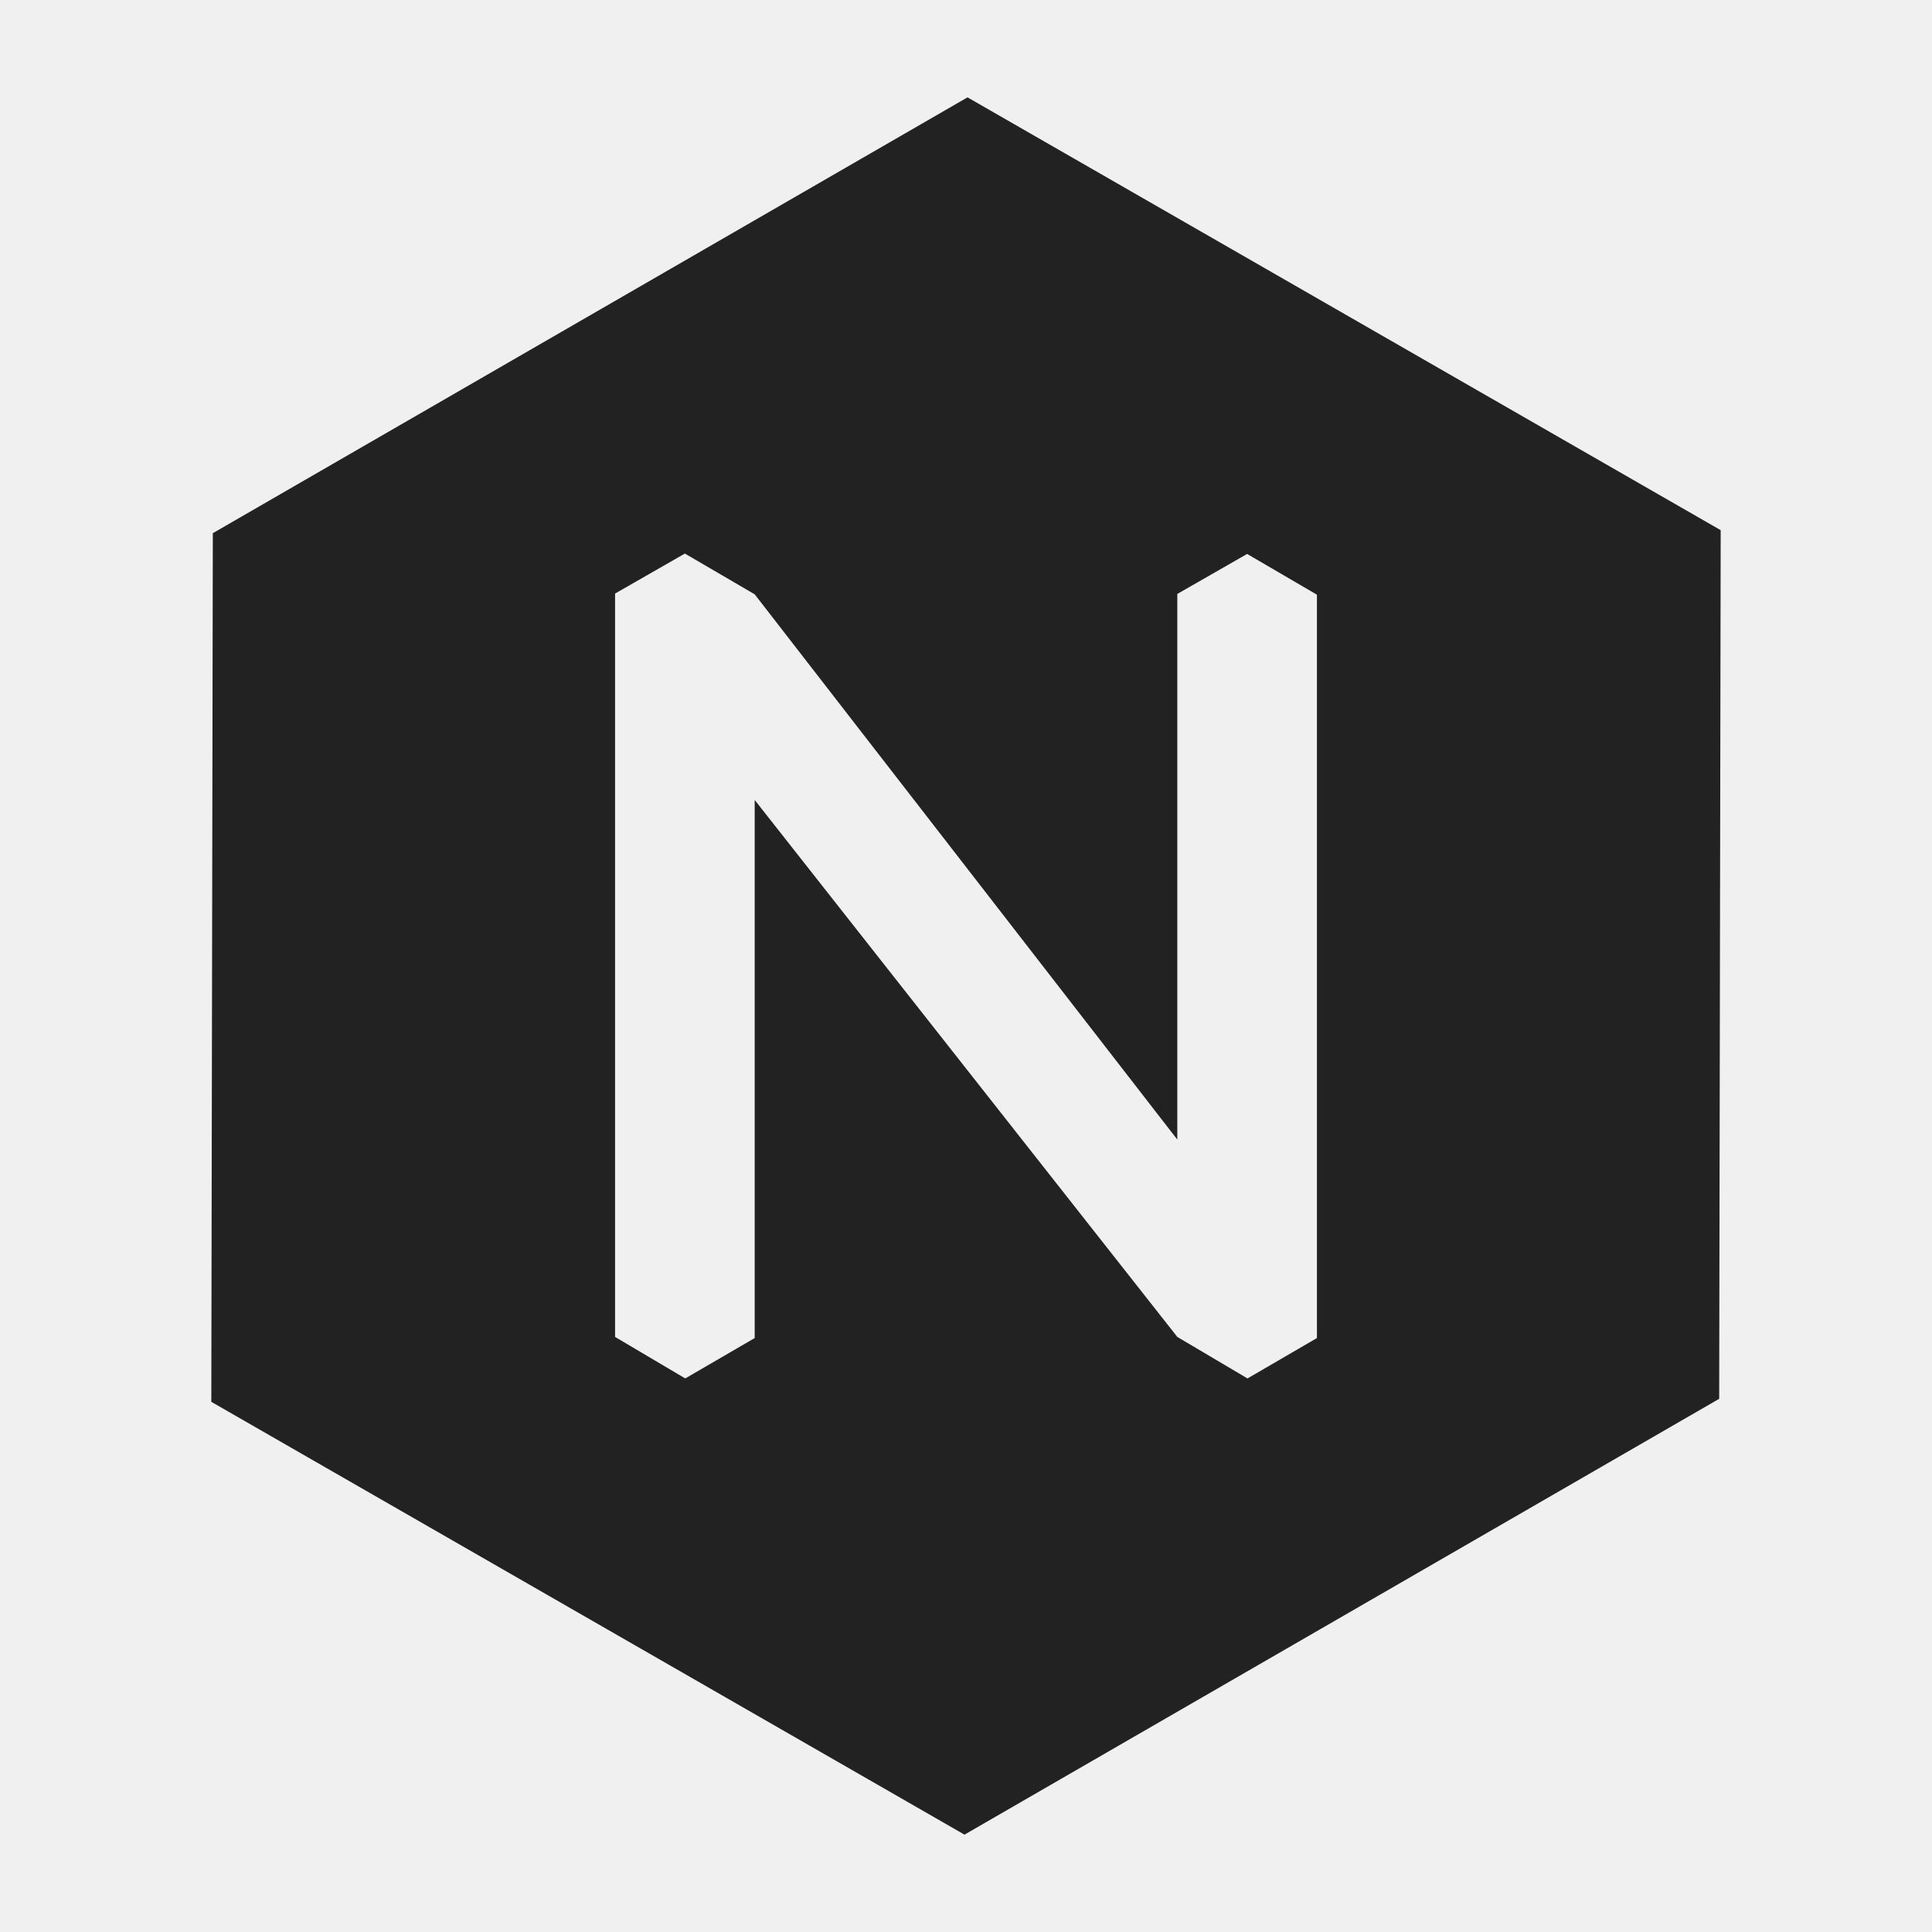
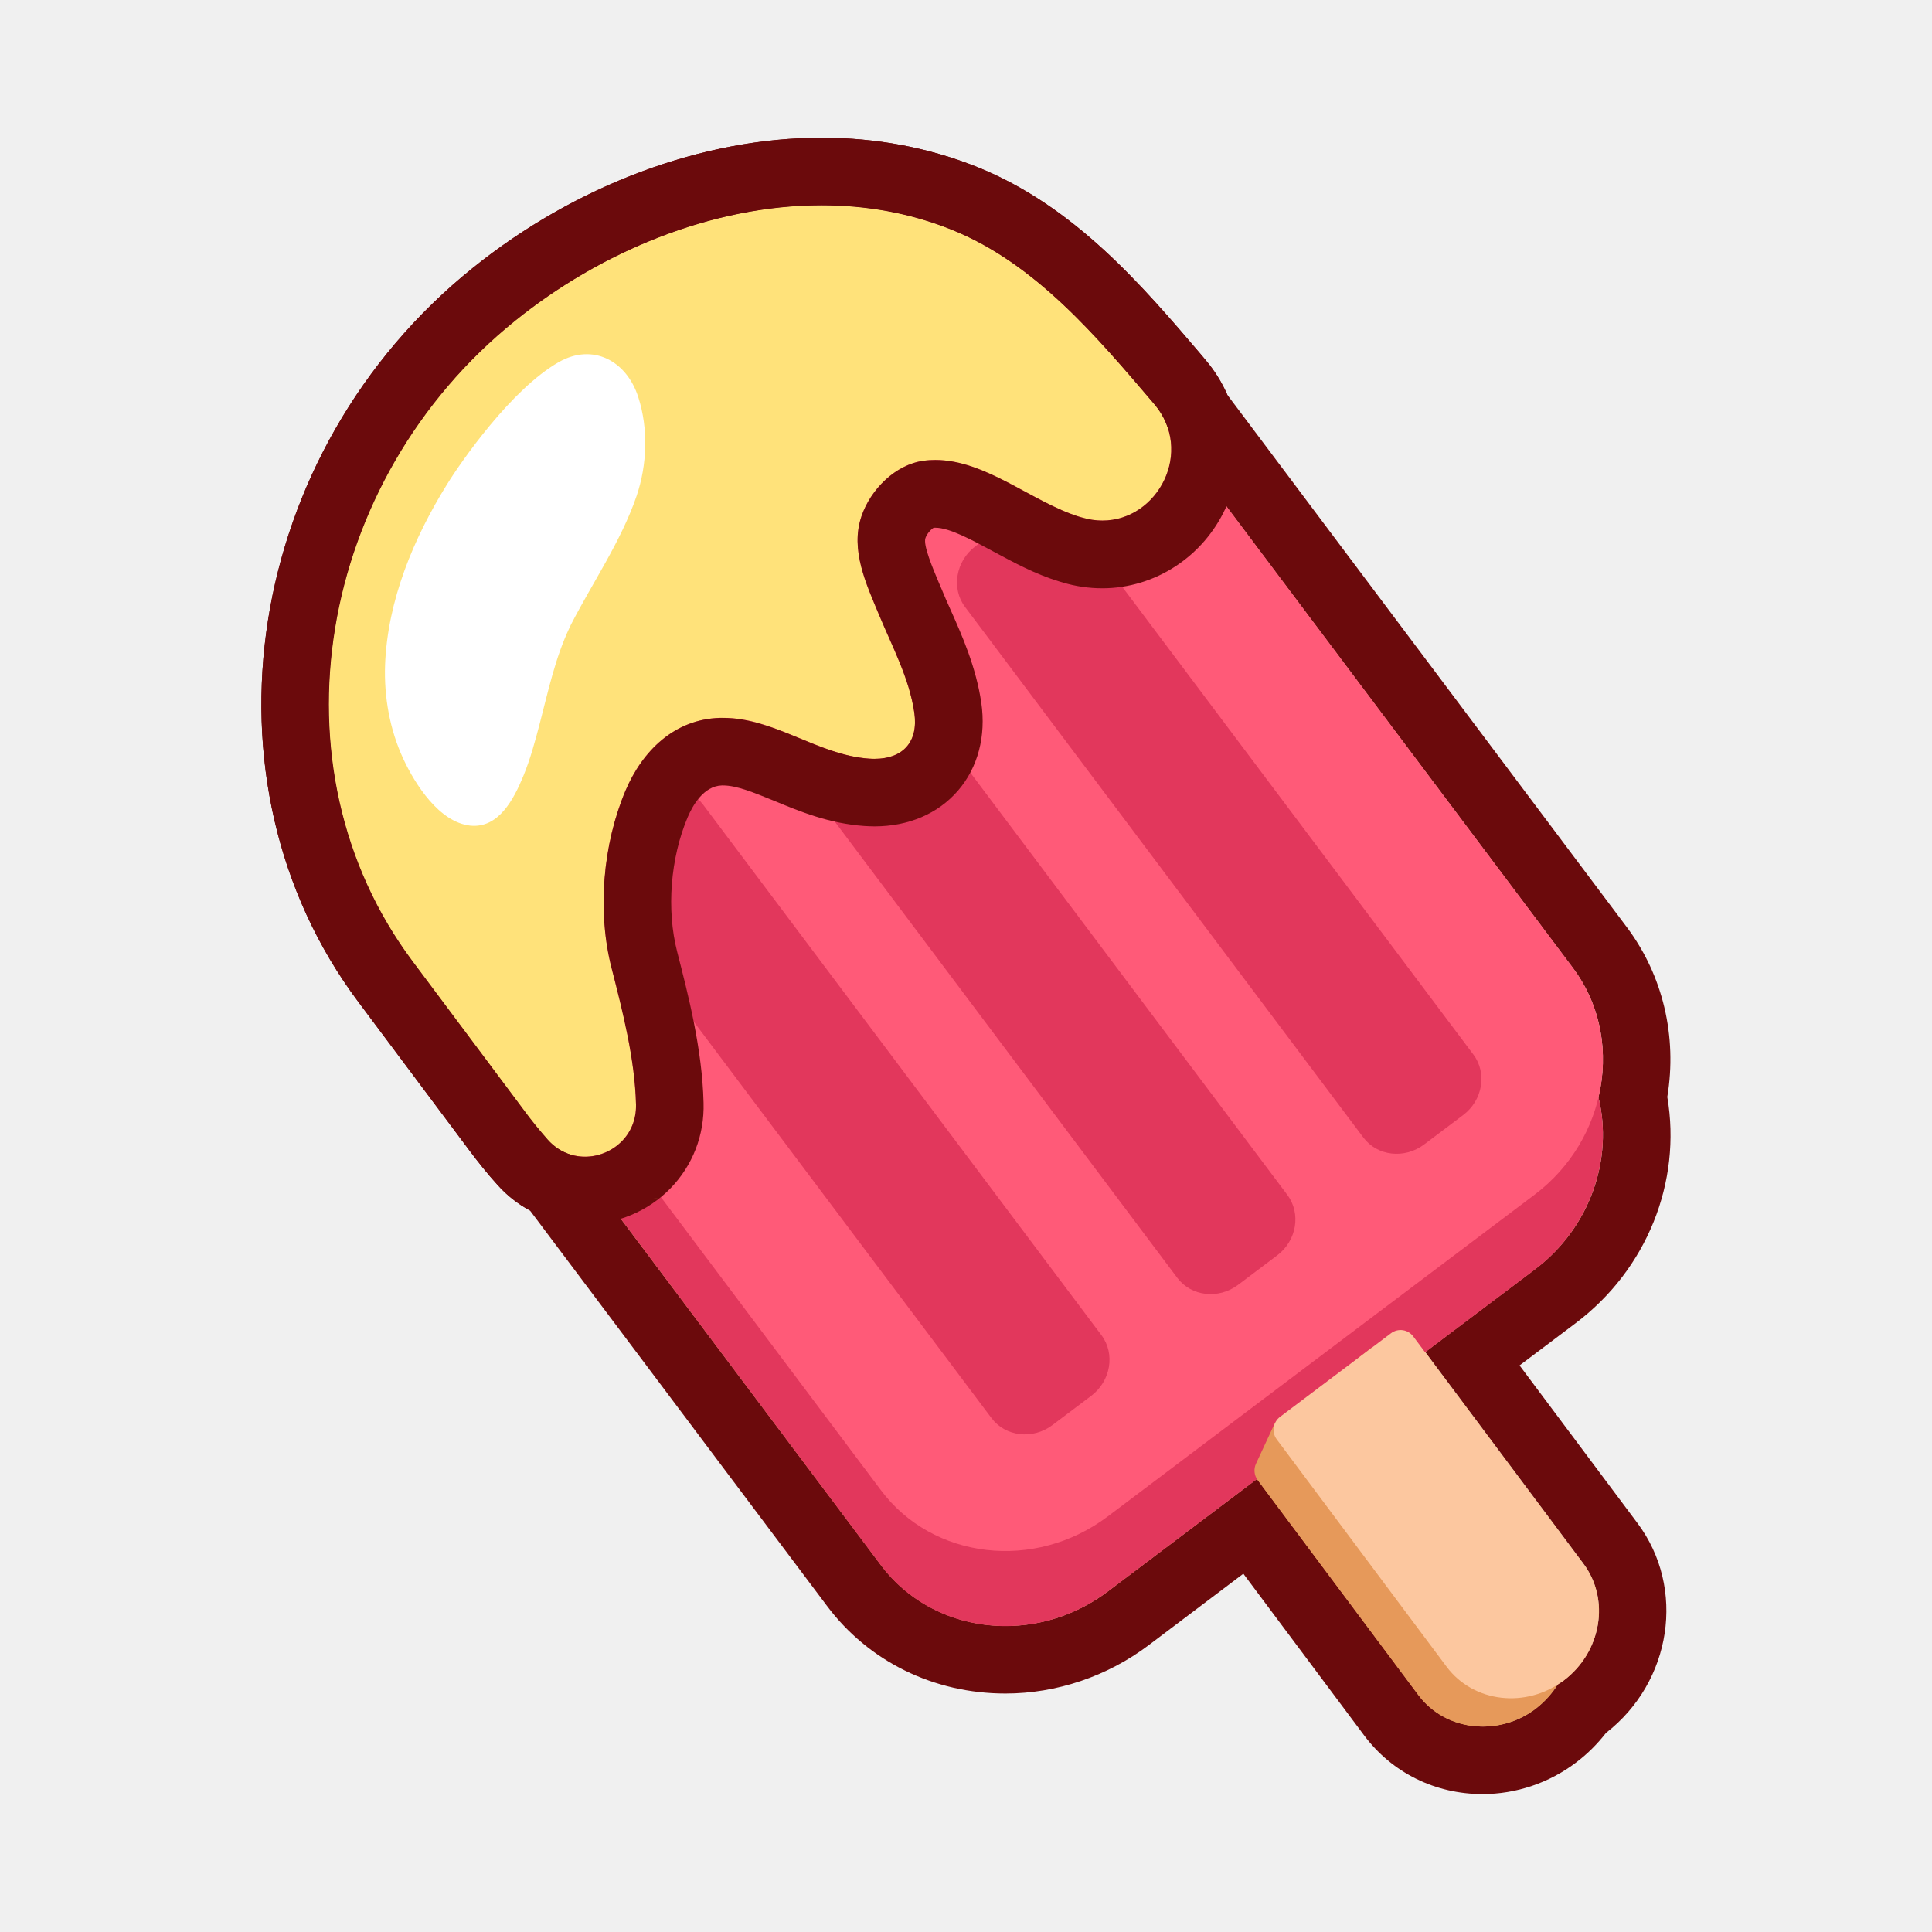
- <svg xmlns="http://www.w3.org/2000/svg" xml:space="preserve" enable-background="new 0 0 512 512" viewBox="0 0 512 512" height="512px" width="512px" y="0px" x="0px" id="NexT" version="1.1">
-   <defs id="defs3388" />
-   <path style="fill:#222222;fill-opacity:1" id="path3384" d="M 256.4,25.8 56.4,141.3 56,371.5 255.6,486.2 455.6,370.7 456,140.5 Z m 92.6,328.8 -18.4,10.7 -18.6,-11 0,0 -112,-142.3 0,142.6 -18.4,10.7 -18.6,-11 0,-197 18.5,-10.6 18.5,10.8 0,0 112,144.5 0,-144.6 18.5,-10.6 18.5,10.8 z" />
+ <svg xmlns="http://www.w3.org/2000/svg" t="1547892528328" class="icon" style="" viewBox="0 0 1024 1024" version="1.1" p-id="2407" width="200" height="200">
+   <defs>
+     <style type="text/css" />
+   </defs>
+   <path d="M839.2 828.9l-83.9-112.2 58.1-43.8c29.4-22.2 41.7-58.8 33.7-91.2 5.5-23.4 1.5-48.5-13.5-68.5L618.9 227c-1.5-4.5-3.7-8.8-7.2-12.9-30.2-35.4-62.9-74.5-107.2-92.3-77.8-31.2-168.6-2.5-231.4 48.1-105.3 84.7-131.4 236.9-54.5 339.6l58.7 78.5c4.3 5.7 8.6 11.1 12.9 16 3.9 4.4 8.6 7 13.5 8.2l163.1 217.3c27.5 36.9 81.7 43.1 120.4 14l79-59.6c0.1 0.2 0.2 0.5 0.4 0.7l85.2 114c14.2 18.9 42 22.2 62 7.2 4.9-3.7 8.9-8.2 11.9-13.2 1-0.7 2.1-1.2 3.1-1.9 19.9-15.1 24.6-42.9 10.4-61.8z" fill="#F6B545" p-id="2408" />
+   <path d="M435.4 108.8c23.5 0 46.8 4 69.1 13 44.3 17.8 77 56.9 107.2 92.3 3.5 4 5.7 8.4 7.2 12.9l214.8 286.1c15 20 19.1 45.1 13.5 68.5 8 32.5-4.3 69.1-33.7 91.2l-58.1 43.8 83.9 112.2c14.2 19 9.5 46.7-10.4 61.8-1 0.8-2.1 1.3-3.1 1.9-3 4.9-7 9.4-11.9 13.2-8.4 6.4-18.3 9.4-28 9.4-13.1 0-25.8-5.7-34-16.6l-85.2-114c-0.2-0.2-0.2-0.4-0.4-0.7l-79 59.6c-16.4 12.4-35.6 18.4-54.3 18.4-25.5 0-50.2-11.1-66.1-32.3L303.7 612.2c-4.9-1.2-9.6-3.9-13.5-8.2-4.3-4.9-8.7-10.2-12.9-16l-58.7-78.5c-76.9-102.8-50.8-254.9 54.5-339.6 44.8-36.1 103.9-61.1 162.3-61.1m0-35.8c-63 0-130.3 25.1-184.8 69-121.1 97.4-148.3 271.9-60.7 389l58.7 78.5c5 6.7 10 12.9 14.9 18.3 5 5.7 10.9 10.3 17.4 13.8L438.2 851c22.1 29.6 56.7 46.6 94.7 46.6 27.1 0 54-9.1 75.9-25.6l50.2-37.9 64.1 85.8c14.8 19.7 37.6 31 62.7 31 17.7 0 35.3-5.9 49.5-16.7 6-4.5 11.3-9.8 15.9-15.7 34.9-27.1 42.5-76.7 16.7-111.2l-62.5-83.6 29.6-22.3c37.9-28.5 56.4-74.9 48.7-120 5.3-32.1-2.3-64.4-21.4-89.9L650.6 209.4c-2.9-6.7-6.8-13-11.6-18.6l-1.9-2.3c-31.7-37.2-67.6-79.3-119.2-100C492.1 78.2 464.4 73 435.4 73z" fill="#6B0A0C" p-id="2409" />
+   <path d="M813.5 672.9L587.2 843.5c-38.7 29.2-92.9 22.9-120.4-14L250.7 541.6c-71.9-96.1-48.2-237 52.7-313.1 100.8-76.1 242.2-59.7 314.2 36.4l216.1 287.9c27.5 36.9 18.4 90.9-20.2 120.1z" fill="#E2375C" p-id="2410" />
+   <path d="M813.5 633.1L587.2 803.7c-38.7 29.2-92.9 22.9-120.4-14L250.7 501.8c-71.9-96.1-48.2-237 52.7-313.1 100.8-76.1 242.2-59.7 314.2 36.4L833.7 513c27.5 36.9 18.4 90.9-20.2 120.1z" fill="#FF5A78" p-id="2411" />
+   <path d="M665.7 775.8c-1.3 2.8-1 6.2 0.9 8.7l85.2 114c14.2 18.9 42 22.2 62 7.2 19.9-15 24.6-42.8 10.4-61.8l-97-129.8-51.7 40.6-9.8 21.1z" fill="#E6995A" p-id="2412" />
+   <path d="M678.4 751c-3.7 2.8-4.5 8.2-1.7 11.9l90.1 120.6c14.2 18.9 42 22.2 62 7.2 19.9-15 24.6-42.8 10.4-61.8l-90.1-120.5c-2.8-3.8-8.1-4.6-11.9-1.7L678.4 751z" fill="#FCC79F" p-id="2413" />
+   <path d="M537.6 274l-20.7 15.6c-10.3 7.8-12.8 22.3-5.4 32.1l211.1 281.2c7.4 9.9 21.9 11.5 32.2 3.7l20.7-15.6c10.4-7.8 12.8-22.3 5.4-32.1L569.8 277.7c-7.4-9.9-21.8-11.5-32.2-3.7zM439 348.3L418.3 364c-10.3 7.8-12.8 22.2-5.4 32.1L624 677.3c7.4 9.8 21.8 11.5 32.2 3.7l20.7-15.6c10.4-7.8 12.8-22.2 5.4-32.1L471.2 352.1c-7.4-9.9-21.9-11.6-32.2-3.8zM340.4 422.7l-20.7 15.6c-10.3 7.8-12.8 22.2-5.4 32.1l211.2 281.2c7.4 9.9 21.9 11.5 32.2 3.8l20.7-15.6c10.3-7.8 12.8-22.2 5.4-32.1L372.6 426.4c-7.4-9.8-21.9-11.5-32.2-3.7z" fill="#E2375C" p-id="2414" />
+   <path d="M340.1 635.1c1.1 0.1 2.1 0.1 3.2 0.2-1.1-0.1-2.1-0.1-3.2-0.2zM328.3 632.5c1.1 0.4 2.3 0.7 3.4 1-1.1-0.3-2.3-0.6-3.4-1z" fill="#FFB657" p-id="2415" />
+   <path d="M324.2 513.3c-7.7-30-4.7-65.7 7.3-94.2 9-21.2 26-37.9 50-38.6 28.2-0.9 51.4 19.6 79.1 21.6 16.6 1.2 26.5-7.7 24-24.4-2.6-18-11.7-35-18.6-51.6-6.8-16.3-15.5-34.6-9.4-52.5 4.8-14.1 17.9-27.4 33-29.4 29.2-3.9 55.9 21.5 82.5 29.7 0.5 0.1 0.9 0.3 1.4 0.4 35.2 10.5 62.1-32.2 38.2-60.2-30.2-35.4-62.9-74.5-107.2-92.3-77.8-31.2-168.6-2.5-231.4 48.1-105.3 84.7-131.4 236.9-54.5 339.6l58.7 78.5c4.3 5.7 8.6 11.1 12.9 16 16.7 18.7 47.5 6.5 46.9-18.6-0.6-23.9-6.9-49-12.9-72.1z" fill="#FFE27A" p-id="2416" />
+   <path d="M435.4 108.8c23.5 0 46.8 4 69.1 13 44.3 17.8 77 56.9 107.2 92.3 21.4 25 2.1 61.8-27.4 61.8-3.5 0-7.1-0.5-10.8-1.6-0.5-0.1-0.9-0.3-1.4-0.4-24.7-7.6-49.5-30.1-76.3-30.1-2 0-4.1 0.1-6.2 0.4-15.1 2-28.2 15.3-33 29.4-6.1 17.9 2.6 36.1 9.4 52.5 6.9 16.6 16 33.6 18.6 51.6 2.3 15.8-6.3 24.5-21.1 24.5-0.9 0-1.9 0-2.9-0.1-27.1-1.9-50-21.6-77.4-21.6h-1.7c-24 0.7-41 17.4-50 38.6-12 28.5-15.1 64.2-7.3 94.2 5.9 23.1 12.3 48.2 12.9 72.1 0.4 16.7-13.1 27.7-27 27.7-7.1 0-14.2-2.8-19.8-9.1-4.3-4.9-8.7-10.2-12.9-16l-58.7-78.5c-76.9-102.8-50.8-254.9 54.5-339.6 44.7-36.1 103.7-61.1 162.2-61.1m0-35.8c-63 0-130.3 25.1-184.8 69-121.1 97.4-148.3 271.9-60.7 389l58.7 78.5c5 6.7 10 12.9 14.9 18.3 12.1 13.6 28.7 21.1 46.6 21.1 16.9 0 33.4-6.9 45.2-19 11.8-12.1 18.1-28.2 17.6-45.4-0.7-28.5-8.1-57.1-14-80.1-5.7-22.2-3.6-49.6 5.6-71.3 2.6-6.1 8.4-16.5 18.1-16.8h0.6c7.3 0 16.4 3.8 27 8.1 13.7 5.7 29.2 12.1 47.9 13.4 1.8 0.1 3.7 0.2 5.4 0.2 18 0 33.7-6.7 44.3-19 10.5-12.2 14.9-28.8 12.3-46.6-2.8-18.8-10-35.2-16.5-49.7-1.6-3.5-3.1-7-4.5-10.4l-1.5-3.5c-3.1-7.4-8.4-19.8-7.1-23.6 0.8-2.4 3.1-4.8 4.4-5.5h0.9c7.4 0 19.2 6.4 30.5 12.5 11 5.9 22.3 12.1 35.2 16l1.7 0.5c6.9 2.1 14 3.1 21.1 3.1 27.8 0 53.5-16.7 65.4-42.7 12.1-26.2 8-56.2-10.8-78.3l-1.9-2.3c-31.7-37.2-67.6-79.3-119.2-100C492.1 78.2 464.4 73 435.4 73z" fill="#6B0A0C" p-id="2417" />
+   <path d="M346.2 635.2c1-0.1 2.1-0.1 3.1-0.2-1 0-2.1 0.1-3.1 0.2zM334.2 634.2l3.3 0.6c-1.2-0.2-2.3-0.4-3.3-0.6zM702.6 347c-0.1-0.1-0.1-0.3-0.2-0.5 0.1 0.2 0.1 0.3 0.2 0.5zM355.4 633.8c-1 0.3-2 0.4-3 0.6l3-0.6zM361.6 631.8c-0.9 0.4-1.8 0.6-2.7 0.9l2.7-0.9zM367.9 628.8c-0.8 0.4-1.5 0.7-2.2 1.1 0.7-0.4 1.4-0.7 2.2-1.1z" fill="#FFB657" p-id="2418" />
+   <path d="M296.2 191.9c-25.1 14.3-51.7 52.6-59.2 64.7-17.8 28.6-31.6 61.7-32.9 95.8-0.6 17.1 2.5 34.4 9.7 49.9 6.3 13.5 19 33.5 35.4 35.3 15.2 1.6 23.2-14.3 28.1-26.1 3.8-9.2 6.4-18.9 8.9-28.5 4.4-16.9 8.1-34.3 15.6-50.2 0.2-0.5 0.5-1 0.7-1.5 11.4-22.3 26.6-44.2 34.9-68.4 5.6-16.5 6.3-35.7 0.9-52.4-6.1-19.1-23.9-28.9-42.1-18.6z" fill="#FFFFFF" p-id="2419" />
</svg>
